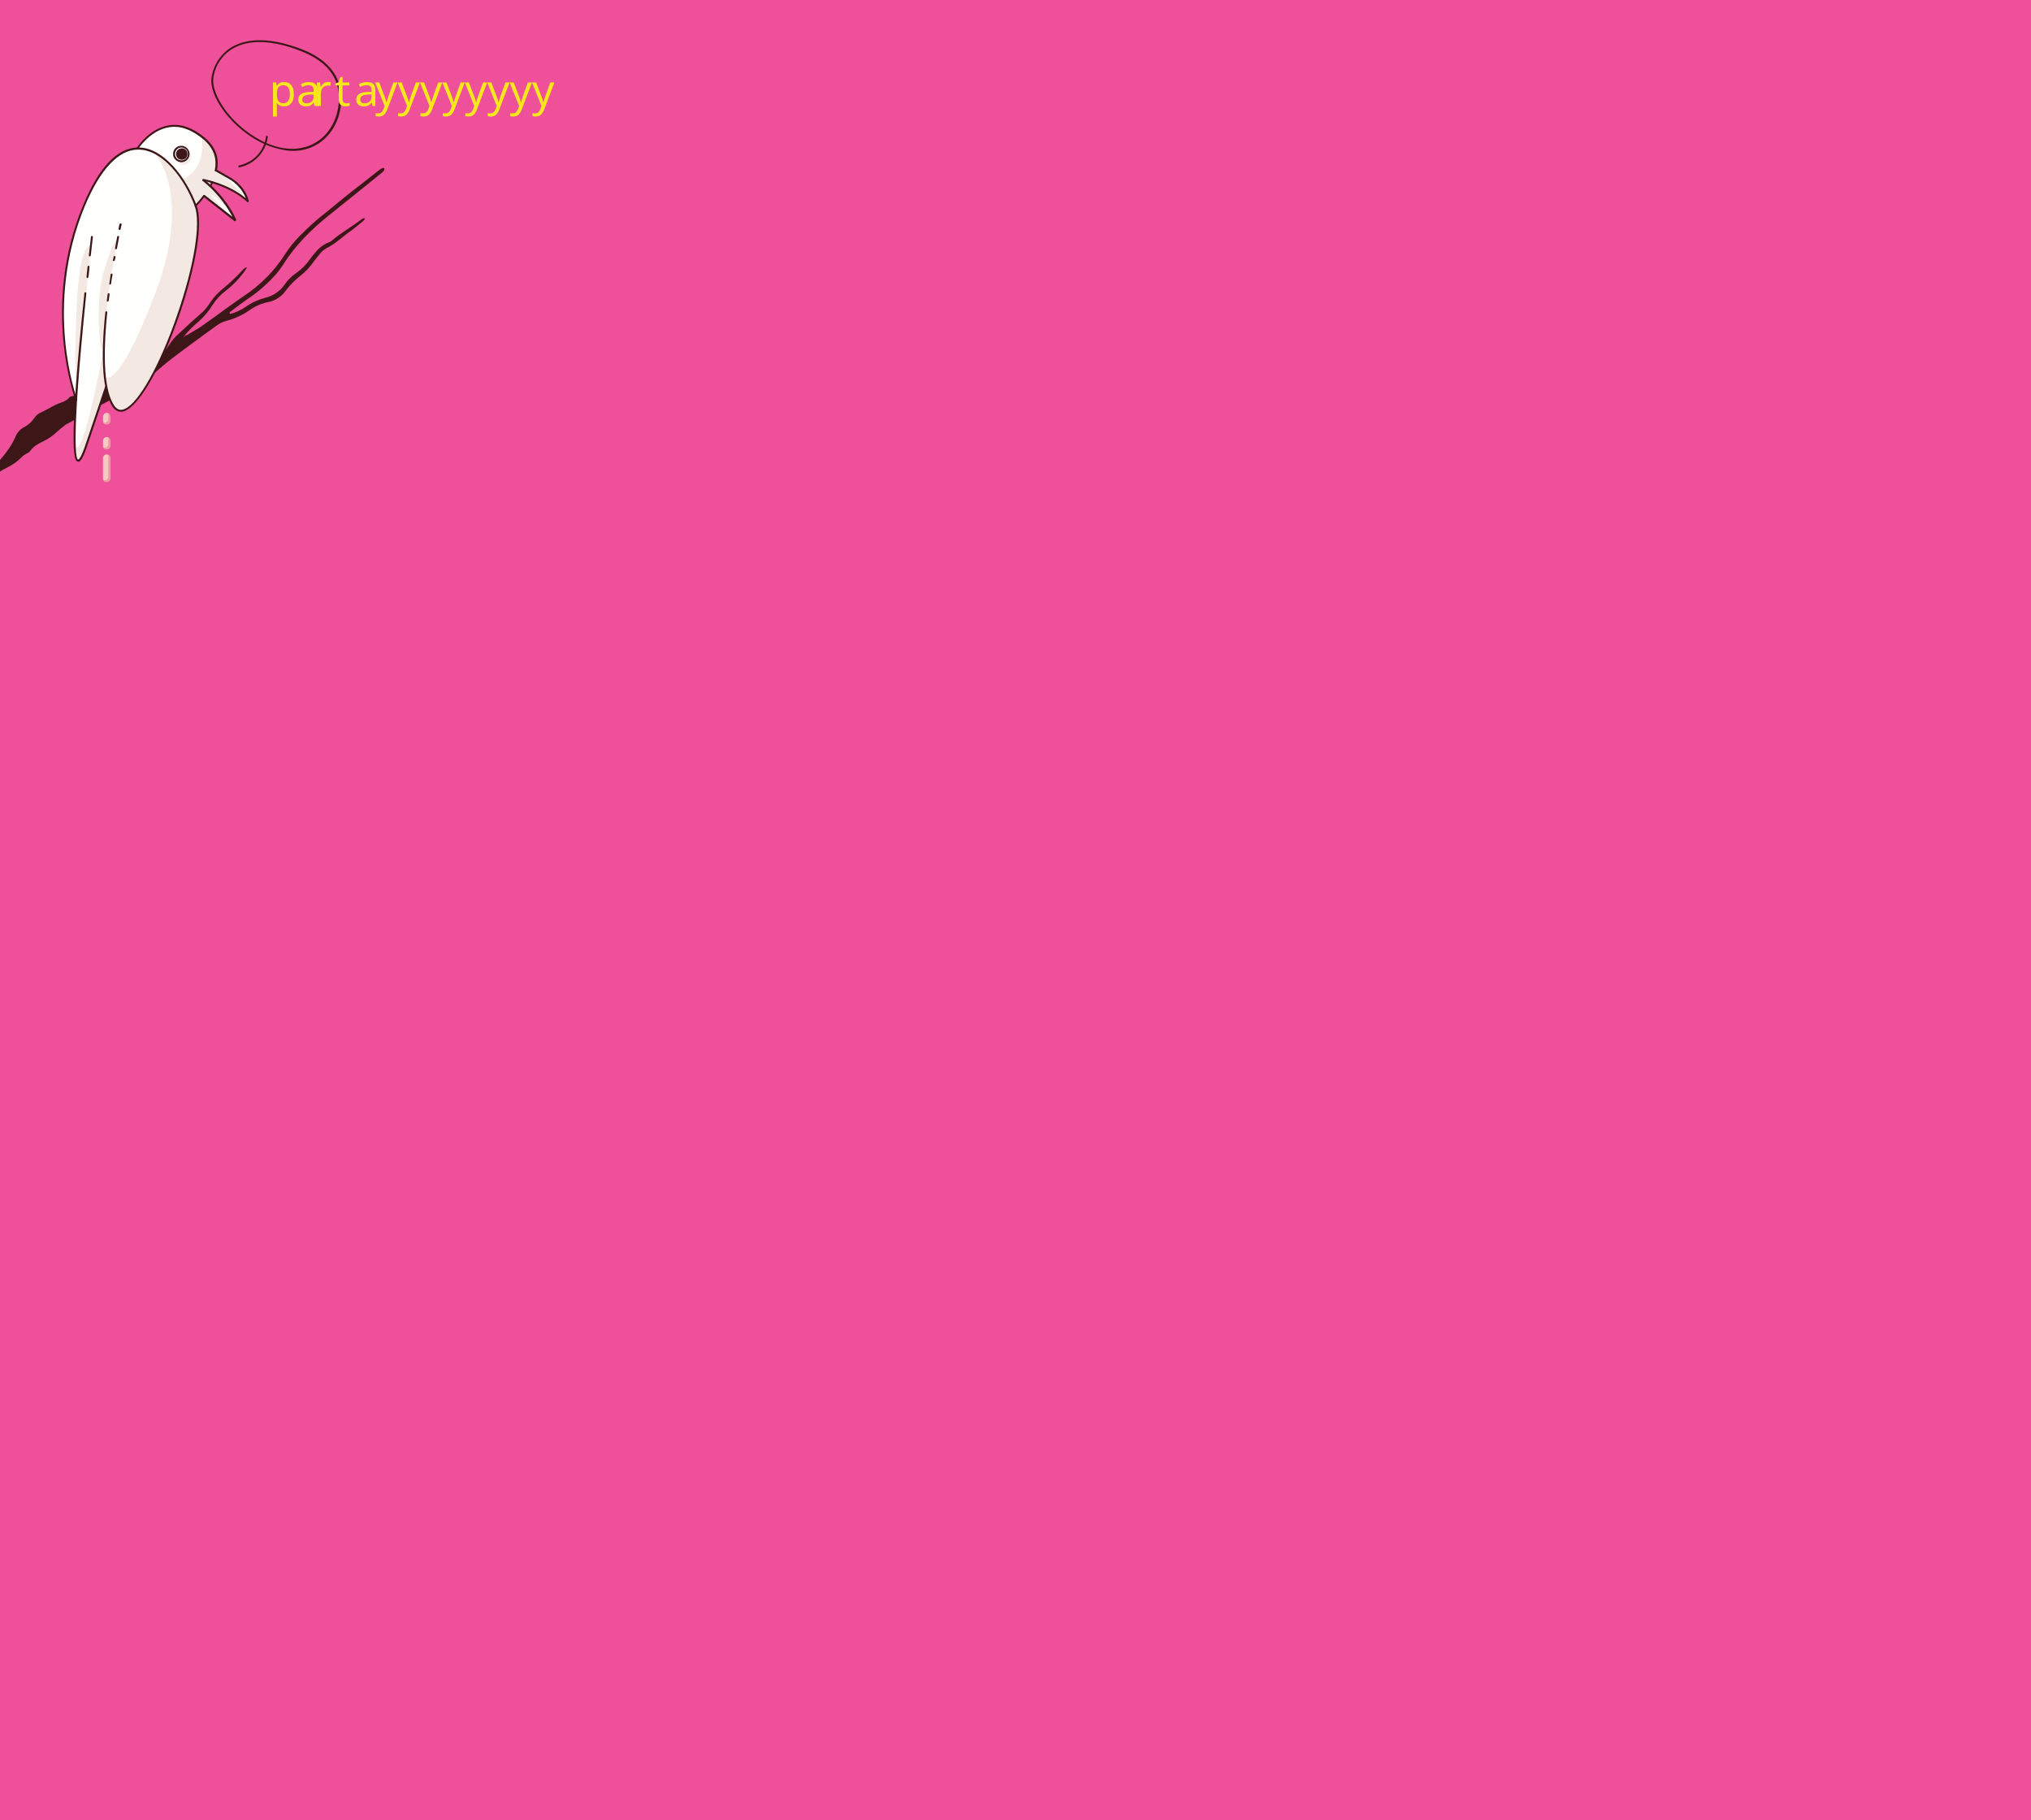
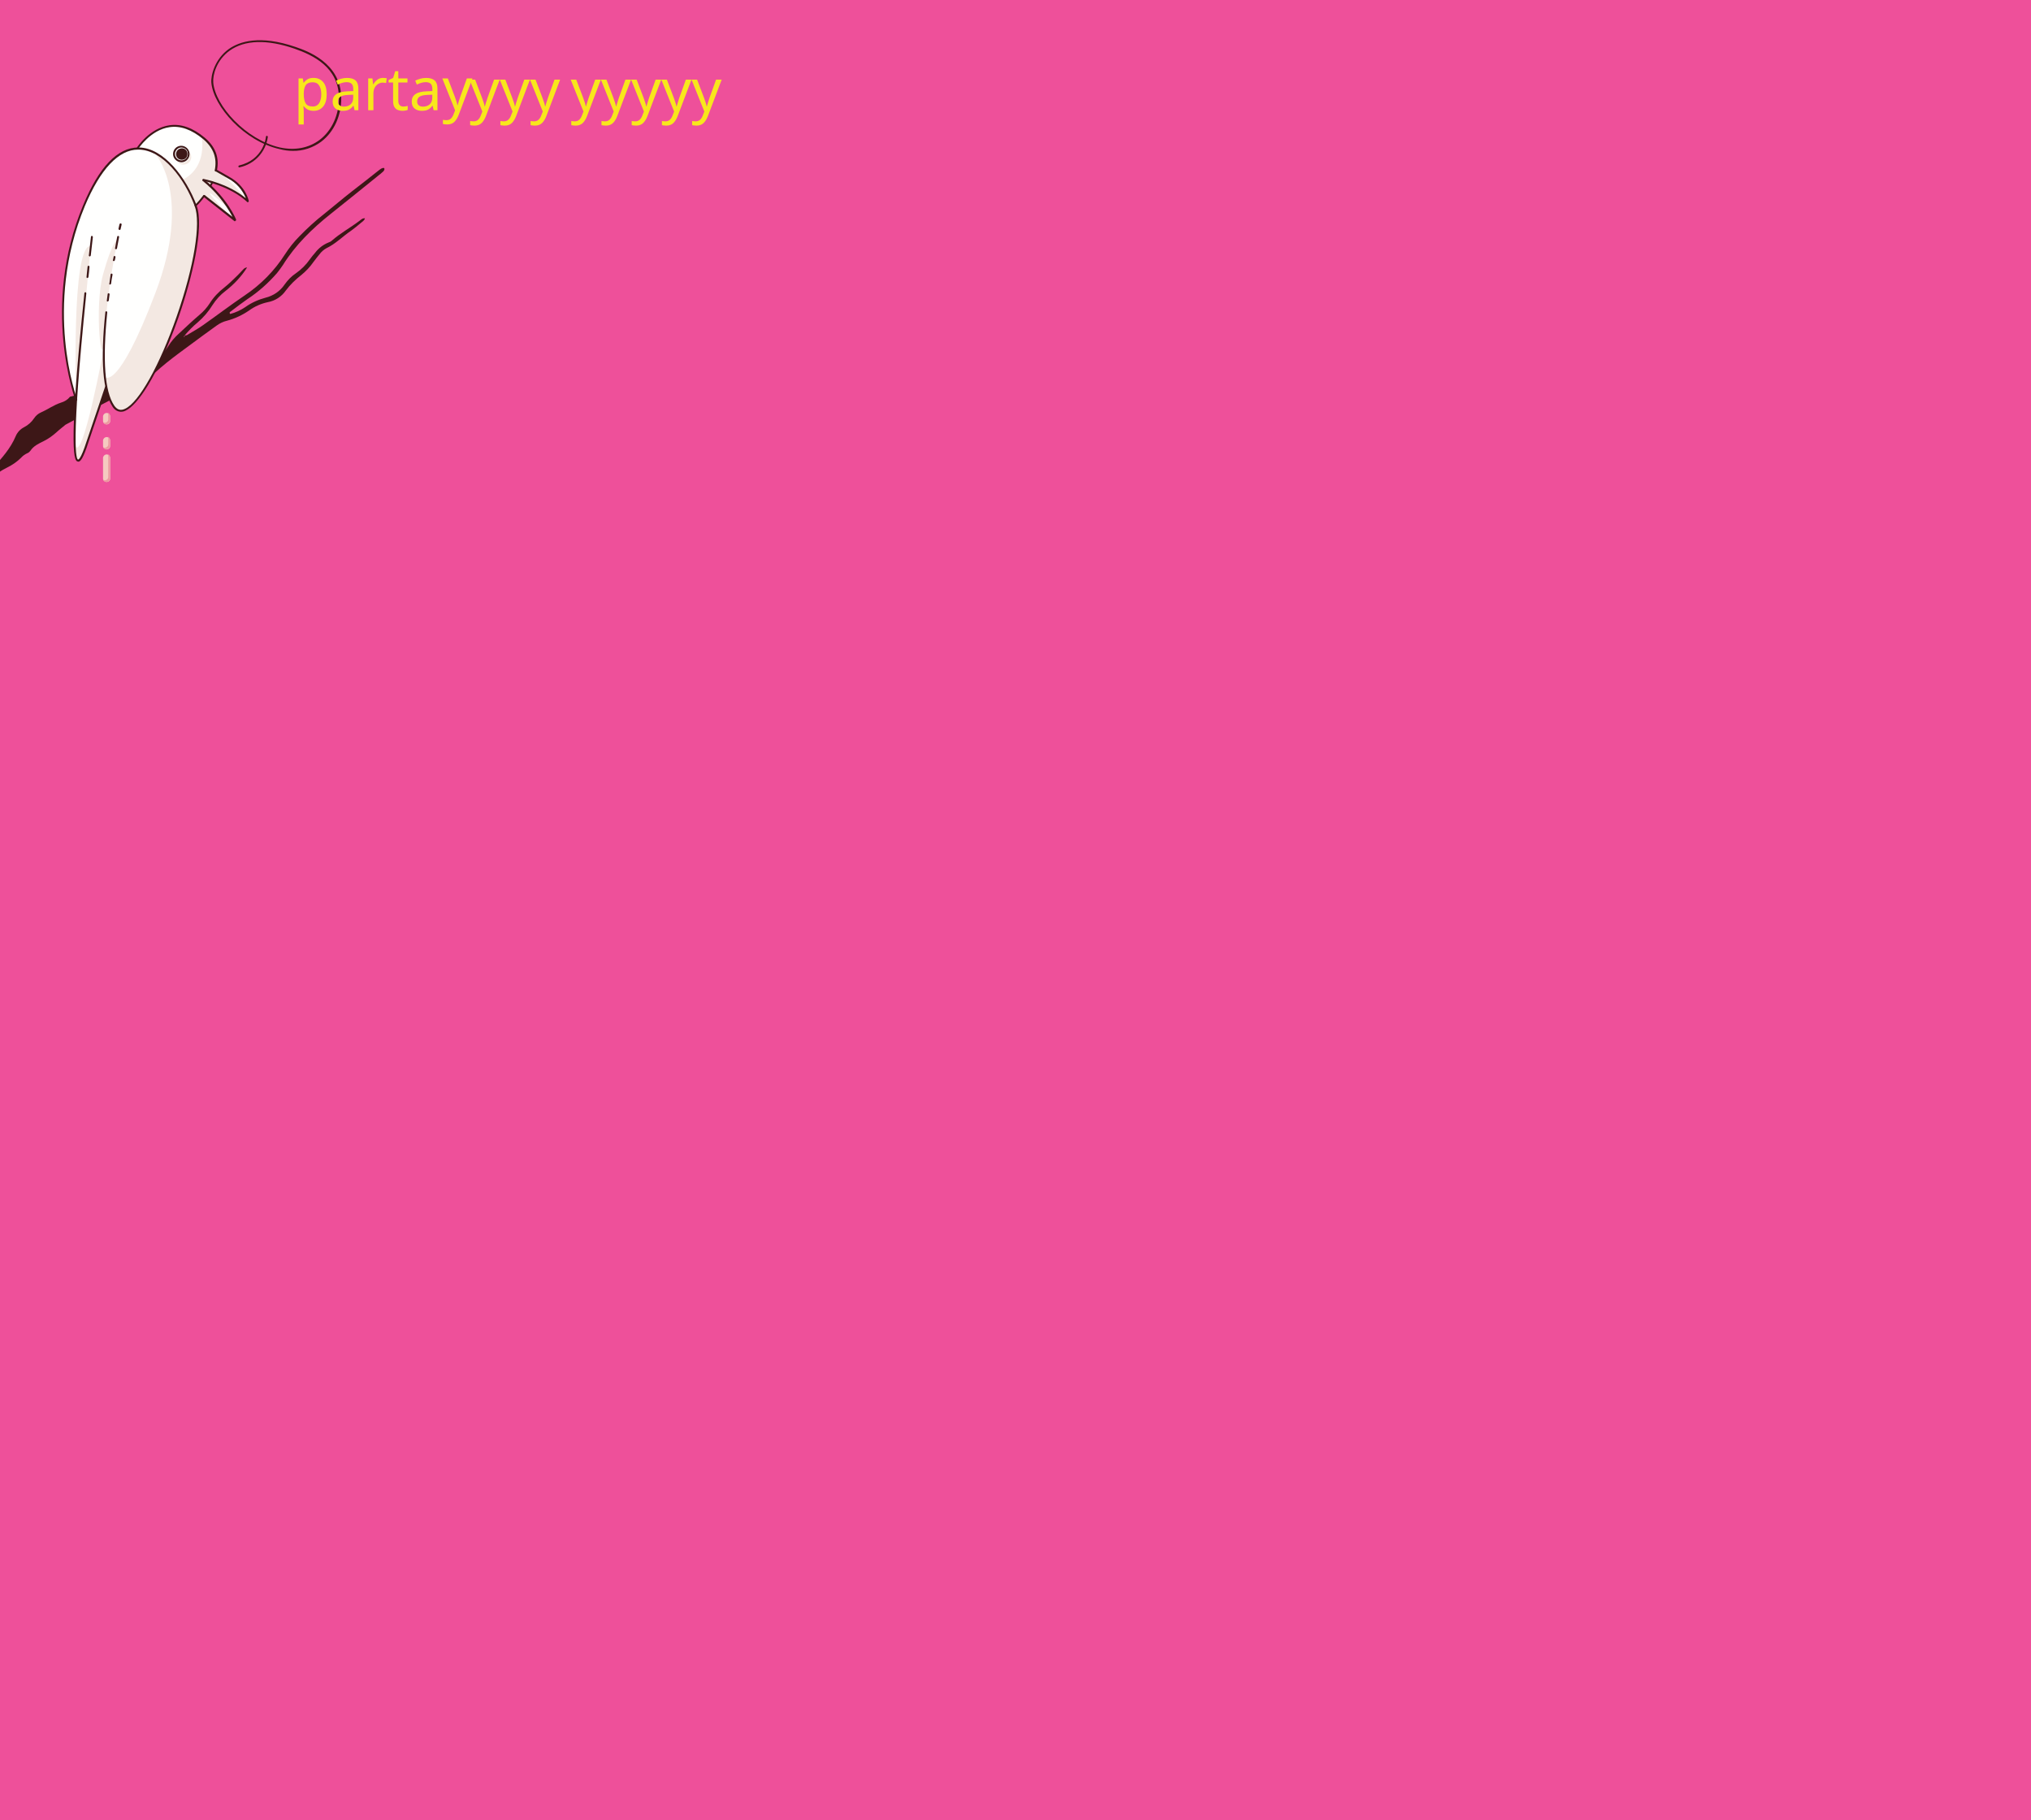
<svg xmlns="http://www.w3.org/2000/svg" version="1.1" id="Layer_1" x="0px" y="0px" viewBox="0 0 960 860" style="enable-background:new 0 0 960 860;" xml:space="preserve">
  <style type="text/css">
	.st0{fill:#EE509A;stroke:#000000;stroke-miterlimit:10;}
	.st1{fill:#FFFFFE;}
	.st2{fill:#F3E8E2;}
	.st3{fill:#3D1717;}
	.st4{fill:#F5CAC0;}
	.st5{fill:#EC98A0;}
- 	.st6{fill:#F8E71C;}
- 	.st7{font-family:'Gobold-Italic';}
- 	.st8{font-size:20.772px;}
- 	.st9{font-family:'GoboldThinLightItalic-Italic';}
+ 	.st6{enable-background:new    ;}
+ 	.st7{fill:#F8E71C;}
+ 	.st8{font-family:'GoboldHollowBold-Italic';}
+ 	.st9{font-size:28px;}
+ 	.st10{font-family:'GoboldHollowItalic-Italic';}
+ 	.st11{fill:none;}
+ 	.st12{font-family:'GoboldCUTS-Italic';}
</style>
  <rect x="-9.1" y="-26.4" class="st0" width="973.1" height="895.2" />
  <g id="white-raven">
    <path id="Fill-5" class="st1" d="M36.1,188.8c0,0-16.4-43.3,3.7-91.7c8.1-19.5,17-26.7,25.2-27c0,0,12.9-20.5,31.5-4.7   c5.4,4.6,6.6,9.7,5.7,14.6l0,0l0.1,0.7l5.9,3.3c7.8,4.4,9,11.1,9,11.1c-5.4-5-12.4-7.7-16.8-9L99.9,87l0,0l-0.4,0.9   c8.6,8.1,11.7,16,11.7,16L96.5,92.6l-4.1,4.6v0.1c8,21.2-26.9,112.2-38.8,94.8c-1.7-2.8-2.8-5.9-3.3-9.1l-8.8,26   C35,228.5,34.6,212.9,36.1,188.8L36.1,188.8" />
    <path id="Fill-6" class="st2" d="M55.6,113.1c0,0-5,24.3-6.2,45.5s-5-13.3-0.7-28.9S55.6,113.1,55.6,113.1" />
    <path id="Fill-7" class="st2" d="M42.9,116.3L36,189.8C36,189.8,33.5,115.3,42.9,116.3" />
    <path id="Fill-8" class="st2" d="M49.1,164.5l0.2,10.9l0.4,2.8c0,0,6,6.9,23.7-39.6s0-65.9,0-65.9l3.2,1.6l5.3,5l4.7,6.4L86.2,85   c12.2-6,9.1-20.4,9.1-20.4l1,0.8c5.4,4.6,6.6,9.7,5.7,14.6l0,0l0.1,0.7l1.9,1.1c5.7,3.9,12.9,13,12.9,13c0,0.1,0.1,0.2,0.1,0.3   c-5.4-5-12.4-7.7-16.8-9L99.8,87l0,0l-0.4,0.9c3.5,3.3,6.5,6.9,9,10.9c-7.2-6.4-16.8-14.4,0.3,3.2l-12.2-9.5l-4.1,4.6l0,0l0,0   c8,21.2-26.9,112.2-38.8,94.8c-1.7-2.8-2.8-5.9-3.3-9.1l-8.8,26c-4.1,12.5-5.7,10.6-6.1,1.4C38.7,220.7,49.1,164.5,49.1,164.5" />
    <path id="Fill-9" class="st2" d="M85.9,77c2,0,3.6-1.5,3.7-3.5c0-0.7-0.2-1.4-0.7-2c1,0.6,1.5,1.7,1.5,2.8c-0.1,2-1.7,3.5-3.7,3.5   c-1.2,0-2.3-0.5-3-1.5C84.4,76.8,85.2,77,85.9,77" />
    <path id="Fill-10" class="st3" d="M57.2,194.6c0.8,0,1.6-0.2,2.3-0.6c5.2-2.4,14.8-15.4,24.9-44.1c6.3-18.1,12.3-42.7,8.5-52.9   C88,84,77.4,69.9,65.7,69.7h-0.3c-9.8,0-18.6,9.2-26.1,27.3c-20,47.9-3.8,91.5-3.7,92c0.1,0.2,0.4,0.4,0.6,0.3   c0.2-0.1,0.4-0.3,0.3-0.5l0,0l0,0c-0.2-0.4-16.2-43.7,3.6-91.4c7.3-17.5,16-26.7,25.2-26.7h0.2C77,70.8,87.3,84.6,92,97.3   c3.1,8.2-0.3,28.7-8.5,52.3c-8,23-17.8,40.6-24.4,43.6c-2.1,1-3.7,0.5-5.1-1.5c-4.5-6.6-5.6-21.5-3.3-44.1c0-0.2-0.2-0.5-0.4-0.5   l0,0l0,0c-0.2,0-0.5,0.1-0.5,0.4c-2.4,22.8-1.2,37.8,3.4,44.7C54.1,193.7,55.6,194.6,57.2,194.6" />
    <path id="Fill-11" class="st3" d="M50.9,142.5c0.2,0,0.4-0.2,0.5-0.4c0.1-1,0.3-2,0.4-3c0-0.2-0.1-0.5-0.4-0.5l0,0   c-0.3,0-0.5,0.1-0.5,0.4c-0.1,1-0.3,2-0.4,3C50.4,142.3,50.6,142.5,50.9,142.5L50.9,142.5L50.9,142.5" />
    <path id="Fill-12" class="st3" d="M52,134.5c0.2,0,0.4-0.2,0.5-0.4c0.2-1.5,0.4-2.9,0.7-4.3c0-0.2-0.1-0.5-0.4-0.5l0,0   c-0.2,0-0.5,0.1-0.5,0.4c-0.2,1.4-0.4,2.9-0.6,4.3C51.5,134.2,51.7,134.4,52,134.5C51.9,134.5,51.9,134.5,52,134.5L52,134.5" />
    <path id="Fill-13" class="st3" d="M53.8,123.4c0.2,0,0.4-0.2,0.5-0.4l0.3-1.5c0-0.2-0.1-0.5-0.4-0.5c-0.3,0-0.5,0.1-0.5,0.4   l-0.3,1.5C53.2,123.1,53.4,123.3,53.8,123.4L53.8,123.4" />
    <path id="Fill-14" class="st3" d="M54.8,117.8c0.2,0,0.4-0.1,0.5-0.4c0.4-2,0.7-3.8,1-5.4c0-0.2-0.1-0.5-0.4-0.5l0,0l0,0   c-0.2,0-0.5,0.1-0.5,0.4c-0.3,1.6-0.7,3.4-1,5.4C54.3,117.5,54.4,117.7,54.8,117.8L54.8,117.8" />
    <path id="Fill-15" class="st3" d="M56.5,108.7c0.2,0,0.4-0.1,0.5-0.4c0.3-1.4,0.5-2.2,0.5-2.2c0-0.2-0.1-0.5-0.4-0.5l0,0   c-0.2-0.1-0.5,0.1-0.6,0.3c0,0-0.2,0.8-0.5,2.2C56,108.3,56.1,108.6,56.5,108.7L56.5,108.7" />
    <path id="Fill-16" class="st3" d="M37,218.2c1,0,2.3-1.4,4.8-9.2l8.8-26c0.1-0.2-0.1-0.5-0.3-0.6l0,0l0,0c-0.2-0.1-0.5,0.1-0.6,0.3   l-8.8,26c-2.8,8.7-3.9,8.5-4,8.5c-0.7-0.1-3.7-4.5,3.9-78.6c0-0.2-0.2-0.5-0.4-0.5l0,0l0,0c-0.2,0-0.5,0.2-0.5,0.4   c-8.2,78.6-4.4,79.3-3.2,79.6L37,218.2" />
    <path id="Fill-17" class="st3" d="M41.3,131.4c0.2,0,0.4-0.2,0.5-0.4c0.2-1.7,0.4-3.3,0.5-4.9c0-0.3-0.2-0.5-0.4-0.5   c-0.3,0-0.5,0.2-0.5,0.4l0,0c-0.2,1.5-0.3,3.2-0.5,4.9C40.8,131.1,41,131.3,41.3,131.4C41.2,131.4,41.2,131.4,41.3,131.4   L41.3,131.4" />
    <path id="Fill-18" class="st3" d="M42.4,121.2c0.2,0,0.4-0.2,0.5-0.4c0.6-5.5,1-8.8,1-8.8c0-0.2-0.2-0.5-0.4-0.5l0,0l0,0   c-0.3,0-0.5,0.1-0.5,0.4l0,0l0,0c0,0-0.4,3.3-1,8.8C41.9,120.9,42.1,121.1,42.4,121.2L42.4,121.2L42.4,121.2" />
    <path id="Fill-19" class="st3" d="M92.4,97.6c0.1,0,0.2,0,0.3-0.1c1.5-1.4,2.9-3,4.1-4.7c0.1-0.2,0.1-0.5-0.1-0.6l0,0   c-0.2-0.1-0.5-0.1-0.6,0.1c-1.2,1.6-2.5,3.2-4,4.6c-0.2,0.2-0.2,0.4,0,0.6l0,0l0,0C92.2,97.5,92.4,97.6,92.4,97.6" />
    <path id="Fill-20" class="st3" d="M99.3,88.4c0.2,0,0.3-0.1,0.4-0.2l0.1-0.1c0.3-0.5,0.6-1.1,0.9-1.7c0.1-0.2,0-0.5-0.2-0.6l0,0   l0,0c-0.2-0.1-0.5,0-0.6,0.2c-0.2,0.6-0.5,1.1-0.8,1.6L99,87.7C98.9,87.9,99,88.2,99.3,88.4L99.3,88.4L99.3,88.4   C99.2,88.3,99.3,88.3,99.3,88.4" />
    <path id="Fill-21" class="st3" d="M102,81.1c0.2,0,0.4-0.1,0.5-0.4c1.3-6.1-0.6-11.3-5.7-15.6c-5.6-4.7-11.2-6.7-16.7-5.9   c-9.5,1.4-15.2,10.3-15.5,10.7c-0.1,0.2-0.1,0.5,0.1,0.6l0,0l0,0c0.2,0.1,0.5,0.1,0.6-0.1c0.1-0.1,5.8-9,14.8-10.3   c5.2-0.8,10.6,1.2,16,5.7c4.8,4.1,6.6,8.9,5.4,14.7c0,0.2,0.1,0.5,0.4,0.5L102,81.1" />
    <path id="Fill-22" class="st3" d="M117.1,95.6c0.1,0,0.1,0,0.2-0.1c0.2-0.1,0.3-0.3,0.3-0.5c-0.1-0.3-1.3-7-9.2-11.4l-6.1-3.5   c-0.2-0.1-0.5-0.1-0.6,0.2c-0.1,0.2-0.1,0.5,0.1,0.6l0,0l0,0l6.1,3.5c3.8,2,6.7,5.3,8.3,9.3c-8.4-7-19.8-9.1-20-9.1   c-0.2-0.1-0.5,0.1-0.5,0.4l0,0l0,0c0,0.2,0.1,0.5,0.4,0.5l0,0l0,0c0.1,0,12.5,2.3,20.8,10C116.9,95.6,117,95.6,117.1,95.6" />
    <path id="Fill-23" class="st3" d="M111.1,104.4c0.1,0,0.2,0,0.3-0.1c0.2-0.1,0.2-0.3,0.2-0.5c0-0.1-4.1-10.2-15.1-19   c-0.2-0.2-0.5-0.1-0.7,0.1s-0.2,0.4,0,0.6l0,0c5.8,4.6,10.6,10.4,14.1,17l-13-10.2c-0.2-0.2-0.5-0.1-0.7,0.1s-0.2,0.4,0,0.6l0,0   l0,0l14.6,11.5c0.1,0.1,0.2,0.1,0.3,0.1" />
    <path id="Fill-24" class="st3" d="M85.9,69.7c1.7,0.1,3,1.5,2.9,3.2s-1.5,3-3.2,2.9c-1.6-0.1-2.9-1.4-2.9-3.1   C82.8,71,84.2,69.6,85.9,69.7z M85.9,76.7c2.2-0.1,3.8-2,3.7-4.1s-2-3.8-4.1-3.7c-2.1,0.1-3.7,1.8-3.7,3.9   C81.8,75,83.7,76.7,85.9,76.7z" />
    <path id="Fill-25" class="st3" d="M83.2,72.7c-0.1,1.5,1.1,2.8,2.6,2.8c1.5,0.1,2.8-1.1,2.8-2.6c0.1-1.5-1.1-2.8-2.5-2.8H86   C84.5,70.1,83.3,71.2,83.2,72.7L83.2,72.7L83.2,72.7" />
    <path id="Fill-26" class="st3" d="M139.2,23c8.9,3.1,20.8,8.8,21,23.1c0.1,8.1-3.3,15.6-9.1,20c-5.2,3.9-11.7,5.1-18.8,3.6   C116.1,66,101.7,49.9,100.8,39c-0.3-3.5,1.5-10.6,7.8-15.1C115.6,18.9,126.2,18.5,139.2,23z M138.4,71.3c4.9,0.1,9.6-1.5,13.5-4.4   c6-4.6,9.5-12.3,9.4-20.7c-0.2-16.6-16.3-22.2-21.6-24c-16.9-5.8-26.5-2.6-31.6,1c-6.5,4.7-8.5,12.3-8.2,15.9   c1,11.2,15.6,27.7,32.4,31.4C134.2,71,136.3,71.3,138.4,71.3L138.4,71.3z" />
    <path id="Fill-27" class="st3" d="M-6,219.2c-0.3-0.8-0.1-1.7,0.5-2.4c0.9-1.3,1.7-2.6,2.6-3.8c0.2-0.3,0.5-0.7,0.9-0.5   c0.3,0.2,0.4,0.6,0.3,1C-2.6,215.8-4.1,217.8-6,219.2" />
    <path id="Fill-28" class="st3" d="M-17.4,233.1c1.3-1.5,2.7-3.1,4.1-4.6c0.2-0.1,0.5-0.1,0.7-0.1c0.2,0.2,0.2,0.4,0.2,0.6   c-0.9,2.3-2.9,3.5-4.8,5C-17.4,233.5-17.5,233.1-17.4,233.1" />
    <path id="Fill-29" class="st3" d="M50.1,181.9c0.1,0.3,0.1,0.6,0.1,0.9L50.1,181.9L50.1,181.9" />
    <path id="Fill-30" class="st3" d="M52.1,189.1l-4.8,2.5l3-8.8C50.7,185,51.3,187.1,52.1,189.1" />
    <path id="Fill-31" class="st3" d="M87.4,158.6c-0.3,0.1-0.5,0.4-0.5,0.7C87.2,159.2,87.4,158.9,87.4,158.6z M79.6,163.5   c1.3-2.1,3-4.1,4.8-5.7c3.3-3.1,6.6-6.2,10-9.1c1.8-1.5,3.4-3.3,4.7-5.3c1.8-2.9,4.2-5.4,6.9-7.5c2-1.6,3.8-3.3,5.6-5.1   c1.2-1.1,2.2-2.3,3.3-3.4c0.5-0.6,1.2-1,1.9-1c-2.7,4.3-6.2,8-10.2,11.1c-2.4,1.8-4.5,4.1-6.1,6.6c-1.9,3.1-4.3,5.9-7.1,8.3   c-2.2,1.8-4.2,3.9-6.1,6.1c0.6,0.1,1.2-0.1,1.7-0.5c2.3-1.4,4.7-2.7,6.8-4.2c6.7-4.7,13.1-9.6,19.9-14.2c7.6-5.1,14.1-11.7,19-19.4   c2-3.1,4.3-6,6.9-8.6c3.6-3.7,7.4-7.2,11.5-10.4c4.5-3.6,8.8-7.3,13.3-10.8c4.3-3.3,8.6-6.7,12.9-10.1c1.2-1,2.3-1.2,2.4-0.6   c0.1,0.9-0.6,1.4-1.2,1.9c-0.4,0.4-0.8,0.7-1.2,1c-7.7,6.2-15.3,12.4-23,18.5c-8.8,7-16.7,14.7-22.6,24.2c-0.9,1.3-1.8,2.6-2.8,3.8   c-4.1,4.7-8.8,8.9-14,12.3c-2.6,1.8-5.2,3.8-7.7,5.7c-0.4,0.3-1,0.5-0.4,1.3c2.6-0.7,5-1.8,7.2-3.3c2.8-2,6.1-3.5,9.5-4.4   c3.7-0.9,6.9-3.1,9-6.2c1.5-2.1,3.2-3.9,5.3-5.3c2.6-1.8,4.9-4.1,6.7-6.7c0.8-1.1,1.6-2.1,2.5-3.1c1.6-2.1,3.8-3.8,6.3-4.8   c0.6-0.2,1.2-0.5,1.7-1c4-3.5,8.8-6.1,13-9.3c0.7-0.5,1.4-1.3,2.5-1.1c-0.3,1.1-1.3,1.6-2.1,2.3c-1.4,1.2-2.9,2.4-4.4,3.5   c-4,2.7-7.3,6.2-11.7,8.3c-1.3,0.7-2.4,1.7-3.3,2.9c-1,1.3-2,2.4-2.9,3.7c-1.6,2.3-3.5,4.3-5.7,6.1c-2.7,2.1-5.2,4.5-7.3,7.3   c-2,2.9-5.1,4.9-8.5,5.5c-3.2,0.7-6.2,2-8.8,3.9c-3.2,2.2-6.8,3.9-10.6,4.9c-1.7,0.4-3.3,1.2-4.7,2.2c-2.2,1.6-4.3,3.1-6.5,4.7   c-7.7,5.8-15.6,11.1-22.7,17.6c-0.2,0.2-0.5,0.4-0.7,0.6c1.7-3.2,3.3-6.7,5-10.4C78.4,165.3,79.1,164.4,79.6,163.5L79.6,163.5z" />
    <path id="Fill-32" class="st3" d="M-5.9,224.4c-0.1-0.4,0.4-0.9,0.7-1.3c0.6-0.7,1.2-1.4,1.9-2c4.2-4.6,8.3-9.2,10.7-14.9   c0.8-1.9,2.2-3.4,4-4.3c1.9-1,3.5-2.4,4.7-4.2c0.8-1.2,1.9-2.2,3.3-2.8c3.2-1.4,6-3.5,9.4-4.6c1.7-0.5,3.2-1.4,4.3-2.8l2.4-0.6   c0.2,0.5,0.3,0.9,0.4,1.2c-0.1,0.7-0.1,1.3-0.2,2l0.4-0.2c-0.2,2.8-0.3,5.5-0.4,8l-0.6,0.3v0.3l-3.7,2c-0.1,0.1-0.3,0.1-0.4,0.2   c-1.4,1.2-2.9,2.3-4.3,3.6c-1.8,1.6-3.7,3-5.9,4.1c-2.4,1.2-4.9,2.3-6.4,4.6c-0.4,0.5-0.9,1-1.5,1.2c-1.1,0.5-2.1,1.2-2.9,2.1   c-1.9,1.9-4.1,3.4-6.5,4.6c-2.8,1.4-5.4,3-7.2,5.5c-0.8,1.2-2,2.1-3.4,2.5C-6.4,227.2-5.5,226-5.9,224.4" />
    <path id="Fill-33" class="st3" d="M113.1,79.1L113.1,79.1c7.2-1.5,12.5-7.2,13.5-14.4c0-0.2-0.2-0.5-0.4-0.5l0,0l0,0   c-0.3,0-0.5,0.2-0.5,0.4c0,0.4-1.1,10.9-12.7,13.6c-0.2,0.1-0.4,0.3-0.3,0.5l0,0l0,0C112.7,78.9,112.8,79.1,113.1,79.1" />
    <path id="Fill-34" class="st4" d="M50.4,200.6c0.9,0,1.7-0.7,1.7-1.6l0,0v-2.4c-0.2-0.9-1.1-1.6-2-1.4c-0.7,0.1-1.2,0.7-1.4,1.4   v2.3C48.7,199.9,49.5,200.6,50.4,200.6L50.4,200.6L50.4,200.6" />
    <path id="Fill-35" class="st4" d="M50.4,212.4c0.9,0,1.7-0.7,1.7-1.6l0,0V208c-0.2-0.9-1.1-1.6-2-1.4c-0.7,0.1-1.2,0.7-1.4,1.4v2.8   C48.7,211.7,49.5,212.4,50.4,212.4L50.4,212.4L50.4,212.4" />
    <path id="Fill-36" class="st4" d="M50.4,227.8c0.9,0,1.7-0.7,1.7-1.6l0,0v-10c-0.2-0.9-1.1-1.6-2-1.4c-0.7,0.1-1.2,0.7-1.4,1.4v10   C48.7,227.1,49.5,227.8,50.4,227.8L50.4,227.8L50.4,227.8" />
    <path id="Fill-37" class="st5" d="M49.5,199.8c0.9,0,1.7-0.7,1.7-1.6l0,0v-2.4c0-0.2-0.1-0.5-0.2-0.7c0.6,0.2,1,0.8,1,1.5v2.3   c0,0.9-0.8,1.6-1.7,1.6l0,0l0,0c-0.7,0-1.3-0.4-1.5-1C49,199.7,49.2,199.8,49.5,199.8" />
    <path id="Fill-38" class="st5" d="M49.5,211.6c0.9,0,1.7-0.7,1.7-1.6v-2.9c0-0.2-0.1-0.5-0.2-0.7c0.6,0.2,1,0.8,1,1.5v2.8   c0,0.9-0.8,1.6-1.7,1.6l0,0l0,0c-0.7,0-1.3-0.4-1.5-1C49,211.6,49.2,211.6,49.5,211.6" />
    <path id="Fill-39" class="st5" d="M49.5,227c0.9,0,1.7-0.7,1.7-1.6l0,0v-10c0-0.2-0.1-0.5-0.2-0.7c0.6,0.2,1,0.8,1,1.5v10   c0,0.9-0.8,1.6-1.7,1.6l0,0l0,0c-0.7,0-1.3-0.4-1.5-1C49,226.9,49.2,227,49.5,227" />
  </g>
  <g>
-     <text transform="matrix(1 0 0 1 127.2769 50.0972)" class="st6 st7 st8">pa</text>
-     <text transform="matrix(1 0 0 1 148.0664 50.0972)" class="st6 st7 st8">r</text>
-     <text transform="matrix(1 0 0 1 158.1841 50.0972)" class="st6 st7 st8">t</text>
-     <text transform="matrix(1 0 0 1 167.4448 50.0972)" class="st6 st7 st8">a</text>
-     <text transform="matrix(1 0 0 1 177.3115 50.0972)" class="st6 st9 st8">yyyyyyyy</text>
+     <text transform="matrix(1 0 0 1 221.9186 52.6484)" class="st6">
+       <tspan x="0" y="0" class="st7 st8 st9">yyy</tspan>
+       <tspan x="47.8" y="0" class="st7 st10 st9">yyyyy</tspan>
+     </text>
+     <rect x="138.7" y="28.6" class="st11" width="116.8" height="37.7" />
+     <text transform="matrix(1 0 0 1 138.7329 52.0972)" class="st7 st12 st9">partay</text>
  </g>
</svg>
